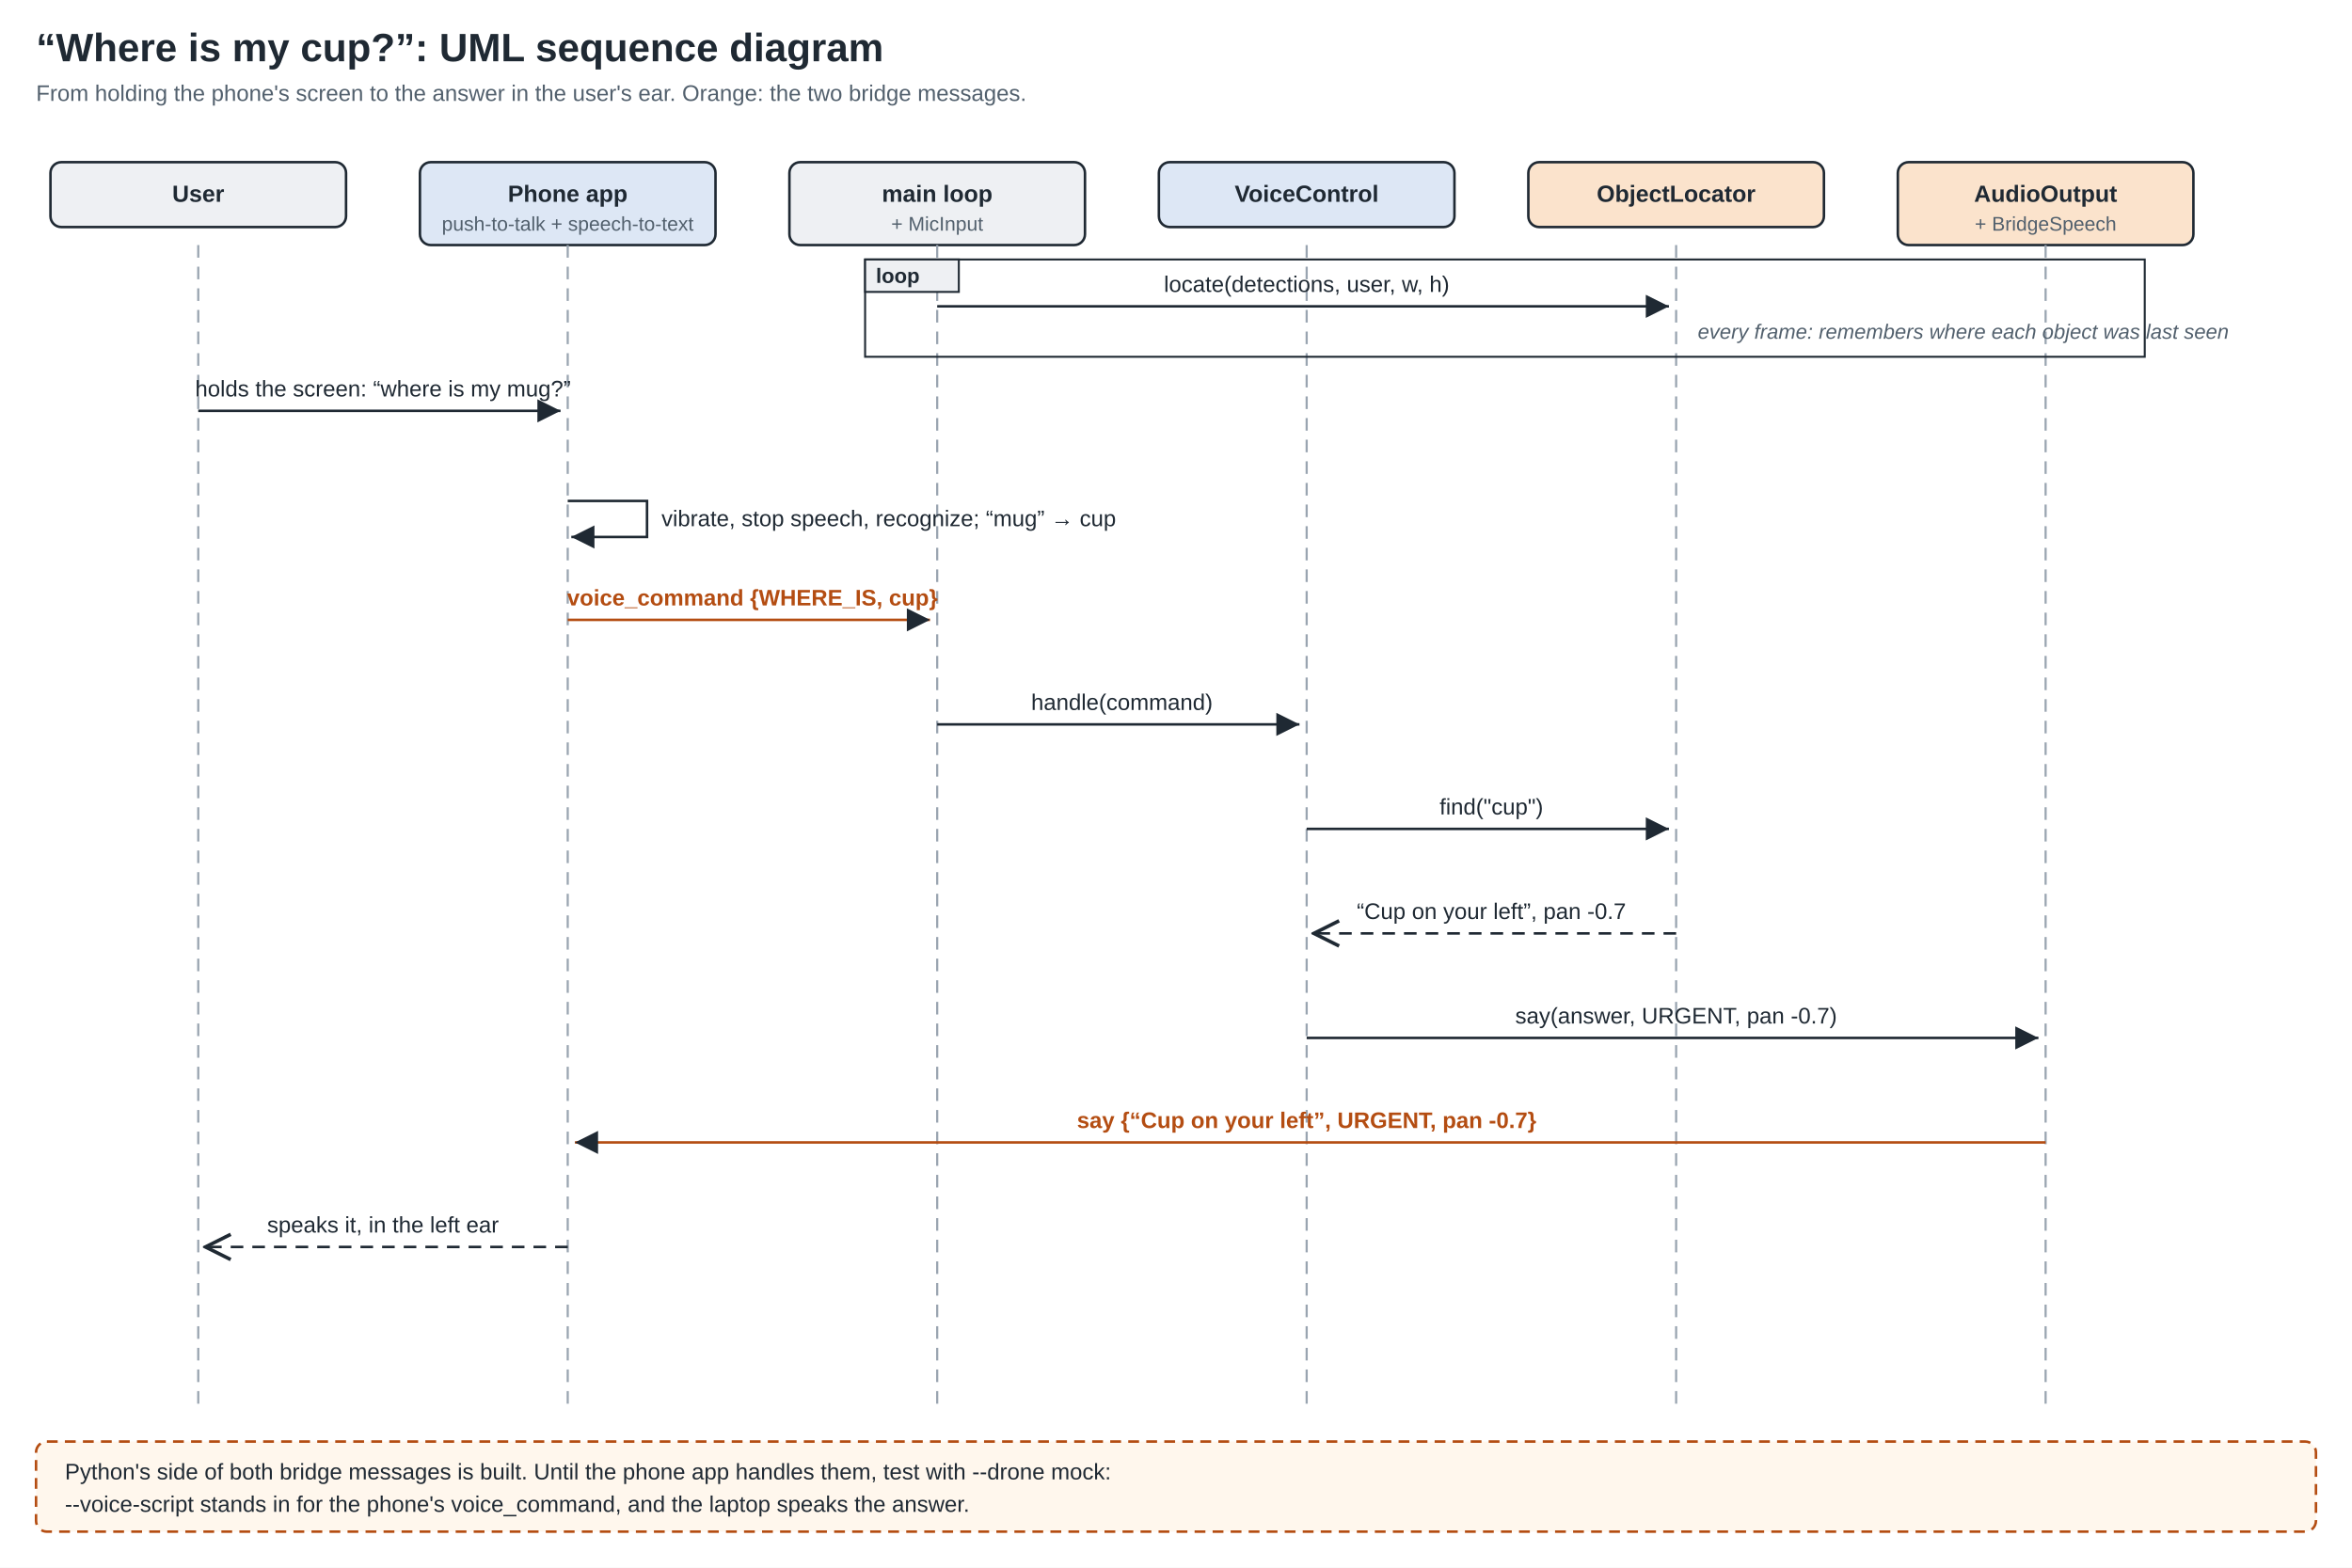
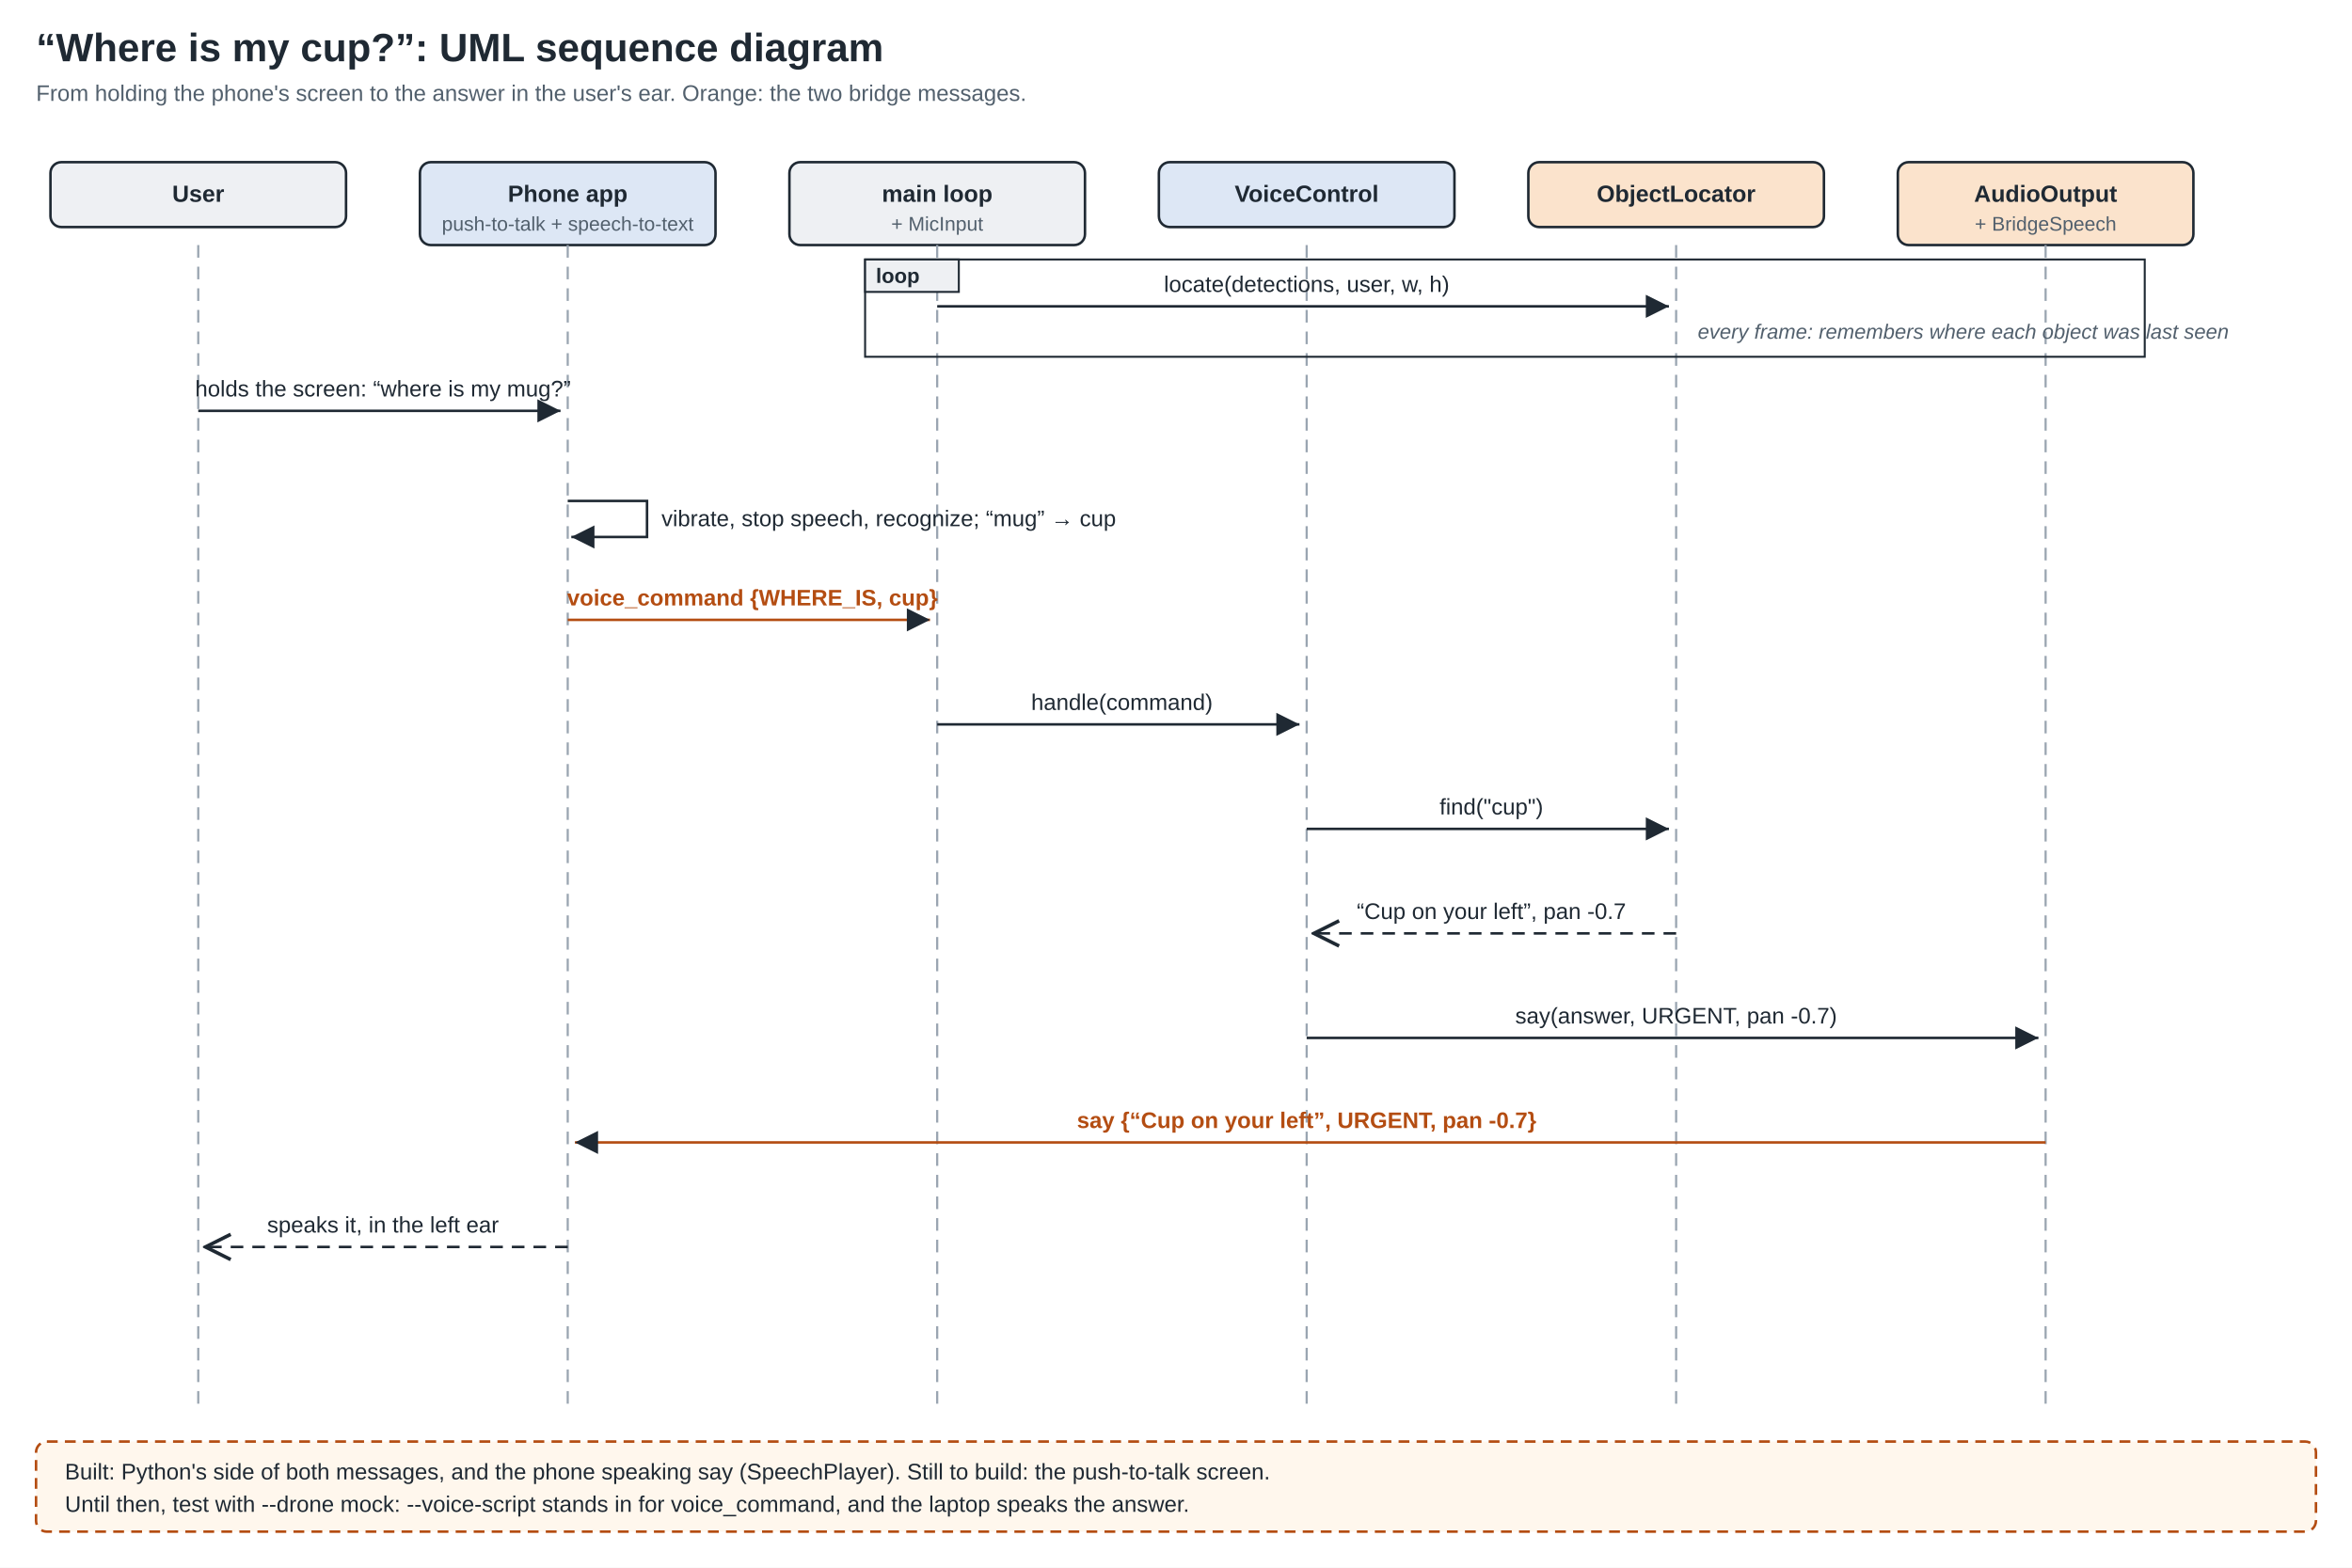
<svg xmlns="http://www.w3.org/2000/svg" width="1305" height="870" viewBox="0 0 1305 870" font-family="Segoe UI, Arial, sans-serif">
  <rect width="100%" height="100%" fill="#ffffff" />
  <defs>
    <marker id="open" viewBox="0 0 12 12" refX="11" refY="6" markerWidth="12" markerHeight="12" orient="auto-start-reverse">
      <path d="M1,1 L11,6 L1,11" fill="none" stroke="#1f2933" stroke-width="1.4" />
    </marker>
    <marker id="filled" viewBox="0 0 12 12" refX="11" refY="6" markerWidth="11" markerHeight="11" orient="auto-start-reverse">
      <path d="M1,1 L11,6 L1,11 Z" fill="#1f2933" />
    </marker>
    <marker id="diamond" viewBox="0 0 20 12" refX="19" refY="6" markerWidth="20" markerHeight="12" orient="auto-start-reverse">
      <path d="M1,6 L10,1 L19,6 L10,11 Z" fill="#1f2933" />
    </marker>
    <marker id="hollow" viewBox="0 0 16 16" refX="15" refY="8" markerWidth="16" markerHeight="16" orient="auto-start-reverse">
      <path d="M1,1 L15,8 L1,15 Z" fill="#fff" stroke="#1f2933" stroke-width="1.4" />
    </marker>
  </defs>
  <text x="20.0" y="34.0" font-size="22" text-anchor="start" fill="#1f2933" font-weight="bold" xml:space="preserve">“Where is my cup?”: UML sequence diagram</text>
  <text x="20.0" y="56.0" font-size="12.5" text-anchor="start" fill="#52606d" xml:space="preserve">From holding the phone's screen to the answer in the user's ear. Orange: the two bridge messages.</text>
  <rect x="28.0" y="90.0" width="164.0" height="36.0" rx="6" fill="#eef0f3" stroke="#1f2933" stroke-width="1.4" />
  <text x="110.0" y="112.0" font-size="13" text-anchor="middle" fill="#1f2933" font-weight="bold" xml:space="preserve">User</text>
  <polyline points="110.0,136.0 110.0,780.0" fill="none" stroke="#9aa5b1" stroke-width="1.2" stroke-dasharray="7,5" />
  <rect x="233.0" y="90.0" width="164.0" height="46.0" rx="6" fill="#dde7f5" stroke="#1f2933" stroke-width="1.4" />
  <text x="315.0" y="112.0" font-size="13" text-anchor="middle" fill="#1f2933" font-weight="bold" xml:space="preserve">Phone app</text>
  <text x="315.0" y="128.0" font-size="11" text-anchor="middle" fill="#52606d" xml:space="preserve">push-to-talk + speech-to-text</text>
  <polyline points="315.0,136.0 315.0,780.0" fill="none" stroke="#9aa5b1" stroke-width="1.2" stroke-dasharray="7,5" />
  <rect x="438.0" y="90.0" width="164.0" height="46.0" rx="6" fill="#eef0f3" stroke="#1f2933" stroke-width="1.4" />
  <text x="520.0" y="112.0" font-size="13" text-anchor="middle" fill="#1f2933" font-weight="bold" xml:space="preserve">main loop</text>
  <text x="520.0" y="128.0" font-size="11" text-anchor="middle" fill="#52606d" xml:space="preserve">+ MicInput</text>
  <polyline points="520.0,136.0 520.0,780.0" fill="none" stroke="#9aa5b1" stroke-width="1.2" stroke-dasharray="7,5" />
  <rect x="643.0" y="90.0" width="164.0" height="36.0" rx="6" fill="#dde7f5" stroke="#1f2933" stroke-width="1.4" />
  <text x="725.0" y="112.0" font-size="13" text-anchor="middle" fill="#1f2933" font-weight="bold" xml:space="preserve">VoiceControl</text>
  <polyline points="725.0,136.0 725.0,780.0" fill="none" stroke="#9aa5b1" stroke-width="1.2" stroke-dasharray="7,5" />
  <rect x="848.0" y="90.0" width="164.0" height="36.0" rx="6" fill="#fbe3cc" stroke="#1f2933" stroke-width="1.4" />
  <text x="930.0" y="112.0" font-size="13" text-anchor="middle" fill="#1f2933" font-weight="bold" xml:space="preserve">ObjectLocator</text>
  <polyline points="930.0,136.0 930.0,780.0" fill="none" stroke="#9aa5b1" stroke-width="1.2" stroke-dasharray="7,5" />
  <rect x="1053.0" y="90.0" width="164.0" height="46.0" rx="6" fill="#fbe3cc" stroke="#1f2933" stroke-width="1.4" />
  <text x="1135.0" y="112.0" font-size="13" text-anchor="middle" fill="#1f2933" font-weight="bold" xml:space="preserve">AudioOutput</text>
  <text x="1135.0" y="128.0" font-size="11" text-anchor="middle" fill="#52606d" xml:space="preserve">+ BridgeSpeech</text>
  <polyline points="1135.0,136.0 1135.0,780.0" fill="none" stroke="#9aa5b1" stroke-width="1.2" stroke-dasharray="7,5" />
  <rect x="480.0" y="144.0" width="710.0" height="54.0" rx="0" fill="none" stroke="#1f2933" stroke-width="1.1" />
  <rect x="480.0" y="144.0" width="52.0" height="18.0" rx="0" fill="#eef0f3" stroke="#1f2933" stroke-width="1.1" />
  <text x="486.0" y="157.0" font-size="11.5" text-anchor="start" fill="#1f2933" font-weight="bold" xml:space="preserve">loop</text>
  <polyline points="520.0,170.0 926.0,170.0" fill="none" stroke="#1f2933" stroke-width="1.4" marker-end="url(#filled)" />
  <text x="725.0" y="162.0" font-size="12.5" text-anchor="middle" fill="#1f2933" xml:space="preserve">locate(detections, user, w, h)</text>
  <text x="942.0" y="188.0" font-size="11.5" text-anchor="start" fill="#52606d" font-style="italic" xml:space="preserve">every frame: remembers where each object was last seen</text>
  <polyline points="110.0,228.0 311.0,228.0" fill="none" stroke="#1f2933" stroke-width="1.4" marker-end="url(#filled)" />
  <text x="212.5" y="220.0" font-size="12.5" text-anchor="middle" fill="#1f2933" xml:space="preserve">holds the screen: “where is my mug?”</text>
  <polyline points="315.0,278.0 359.0,278.0 359.0,298.0 317.0,298.0" fill="none" stroke="#1f2933" stroke-width="1.4" marker-end="url(#filled)" />
  <text x="367.0" y="292.0" font-size="12.5" text-anchor="start" fill="#1f2933" xml:space="preserve">vibrate, stop speech, recognize; “mug” → cup</text>
  <polyline points="315.0,344.0 516.0,344.0" fill="none" stroke="#b44d12" stroke-width="1.4" marker-end="url(#filled)" />
  <text x="417.5" y="336.0" font-size="12.5" text-anchor="middle" fill="#b44d12" font-weight="bold" xml:space="preserve">voice_command {WHERE_IS, cup}</text>
  <polyline points="520.0,402.0 721.0,402.0" fill="none" stroke="#1f2933" stroke-width="1.4" marker-end="url(#filled)" />
  <text x="622.5" y="394.0" font-size="12.5" text-anchor="middle" fill="#1f2933" xml:space="preserve">handle(command)</text>
  <polyline points="725.0,460.0 926.0,460.0" fill="none" stroke="#1f2933" stroke-width="1.4" marker-end="url(#filled)" />
  <text x="827.5" y="452.0" font-size="12.5" text-anchor="middle" fill="#1f2933" xml:space="preserve">find("cup")</text>
  <polyline points="930.0,518.0 729.0,518.0" fill="none" stroke="#1f2933" stroke-width="1.4" stroke-dasharray="7,5" marker-end="url(#open)" />
  <text x="827.5" y="510.0" font-size="12.5" text-anchor="middle" fill="#1f2933" xml:space="preserve">“Cup on your left”, pan -0.7</text>
  <polyline points="725.0,576.0 1131.0,576.0" fill="none" stroke="#1f2933" stroke-width="1.4" marker-end="url(#filled)" />
  <text x="930.0" y="568.0" font-size="12.5" text-anchor="middle" fill="#1f2933" xml:space="preserve">say(answer, URGENT, pan -0.7)</text>
  <polyline points="1135.0,634.0 319.0,634.0" fill="none" stroke="#b44d12" stroke-width="1.4" marker-end="url(#filled)" />
  <text x="725.0" y="626.0" font-size="12.5" text-anchor="middle" fill="#b44d12" font-weight="bold" xml:space="preserve">say {“Cup on your left”, URGENT, pan -0.7}</text>
  <polyline points="315.0,692.0 114.0,692.0" fill="none" stroke="#1f2933" stroke-width="1.4" stroke-dasharray="7,5" marker-end="url(#open)" />
  <text x="212.5" y="684.0" font-size="12.5" text-anchor="middle" fill="#1f2933" xml:space="preserve">speaks it, in the left ear</text>
  <rect x="20.0" y="800.0" width="1265.0" height="50.0" rx="6" fill="#fff7ed" stroke="#b44d12" stroke-width="1.4" stroke-dasharray="6,4" />
-   <text x="36.0" y="821.0" font-size="12.5" text-anchor="start" fill="#1f2933" xml:space="preserve">Python's side of both bridge messages is built. Until the phone app handles them, test with --drone mock:</text>
-   <text x="36.0" y="839.0" font-size="12.5" text-anchor="start" fill="#1f2933" xml:space="preserve">--voice-script stands in for the phone's voice_command, and the laptop speaks the answer.</text>
+   <text x="36.0" y="821.0" font-size="12.5" text-anchor="start" fill="#1f2933" xml:space="preserve">Built: Python's side of both messages, and the phone speaking say (SpeechPlayer). Still to build: the push-to-talk screen.</text>
+   <text x="36.0" y="839.0" font-size="12.5" text-anchor="start" fill="#1f2933" xml:space="preserve">Until then, test with --drone mock: --voice-script stands in for voice_command, and the laptop speaks the answer.</text>
</svg>
